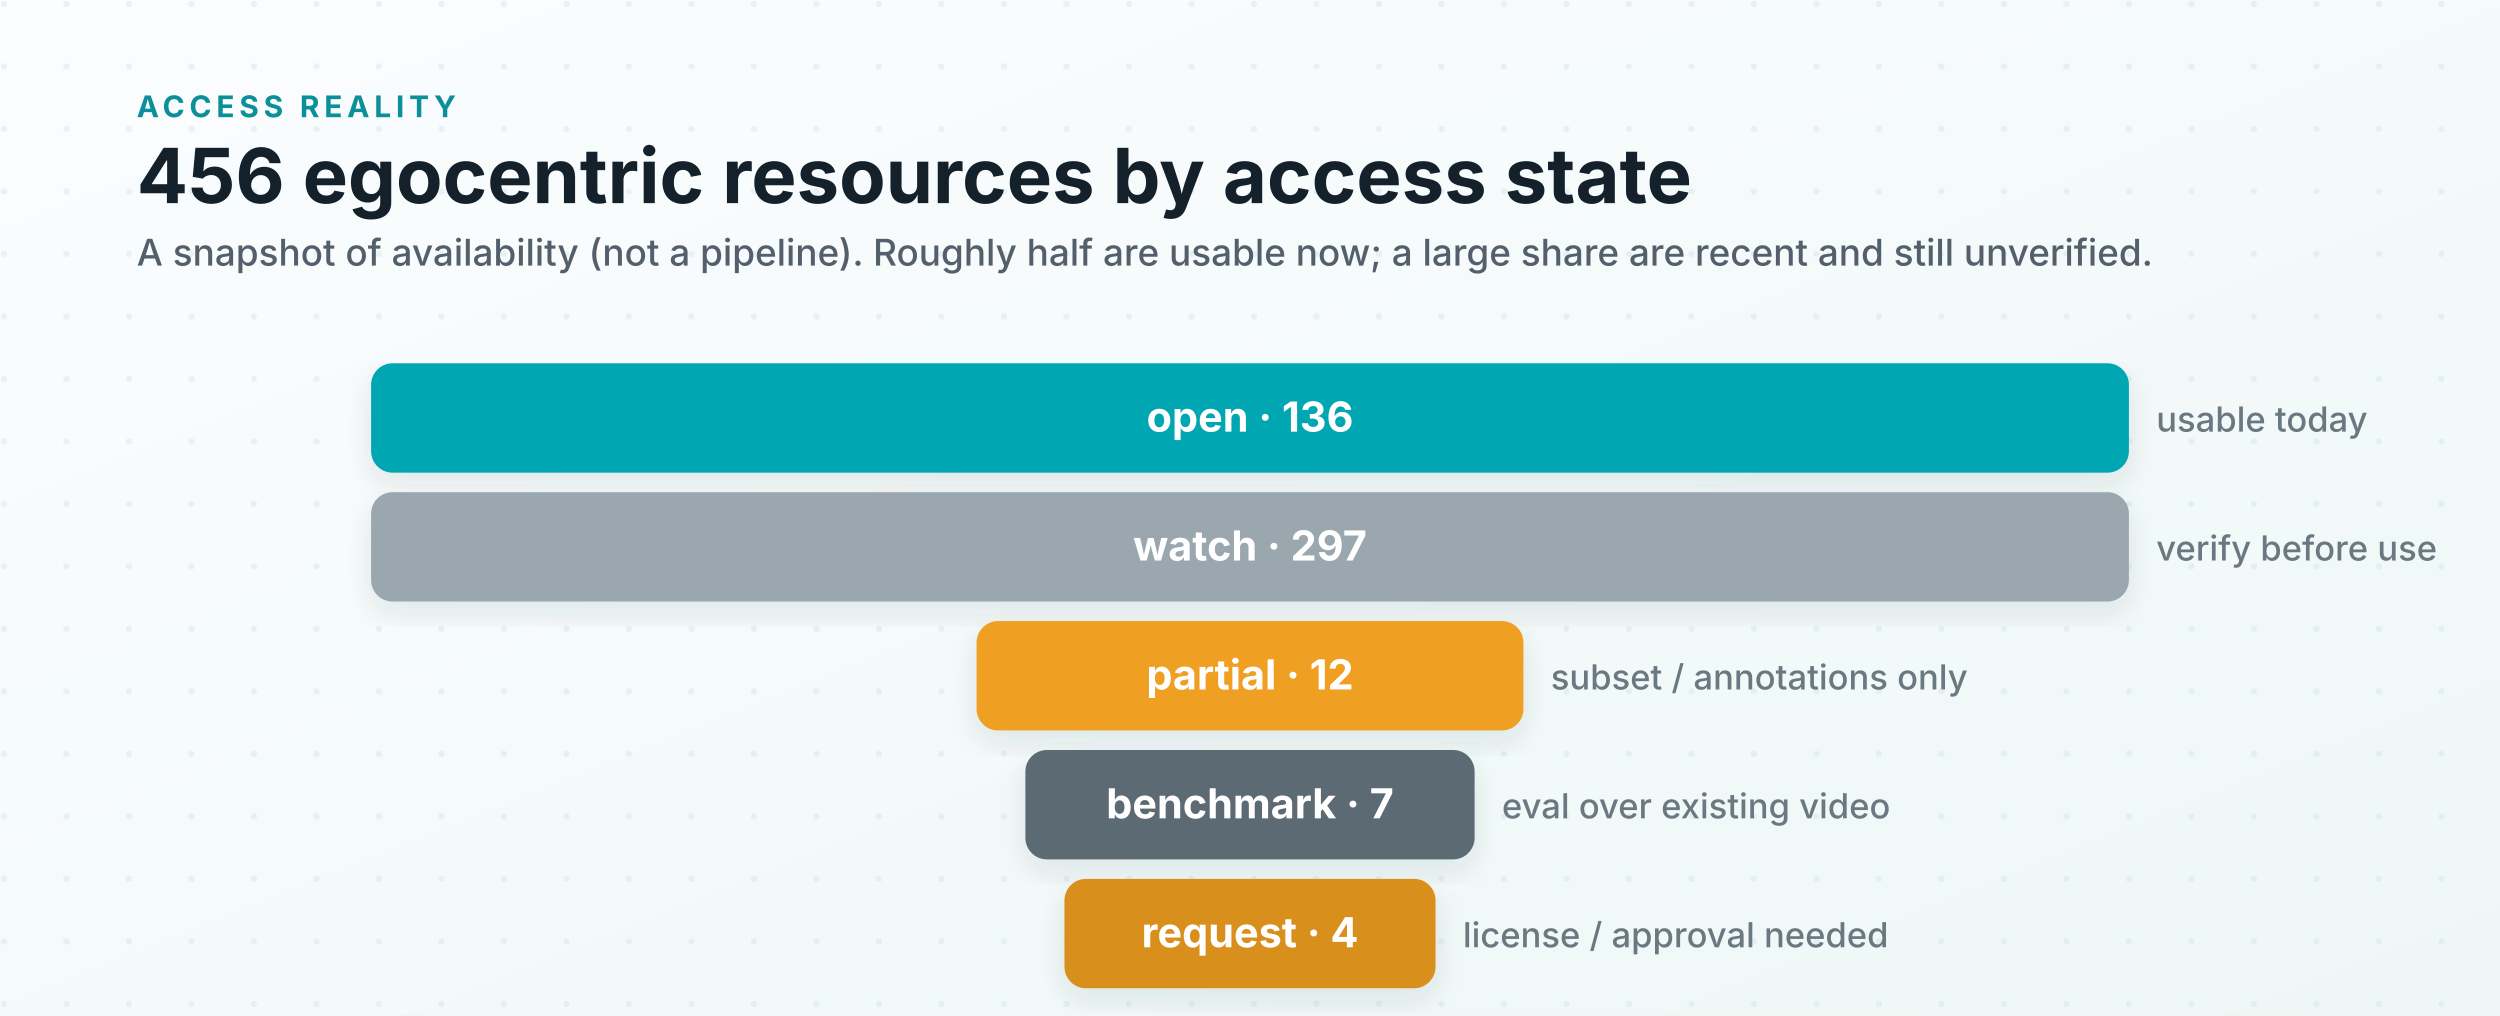
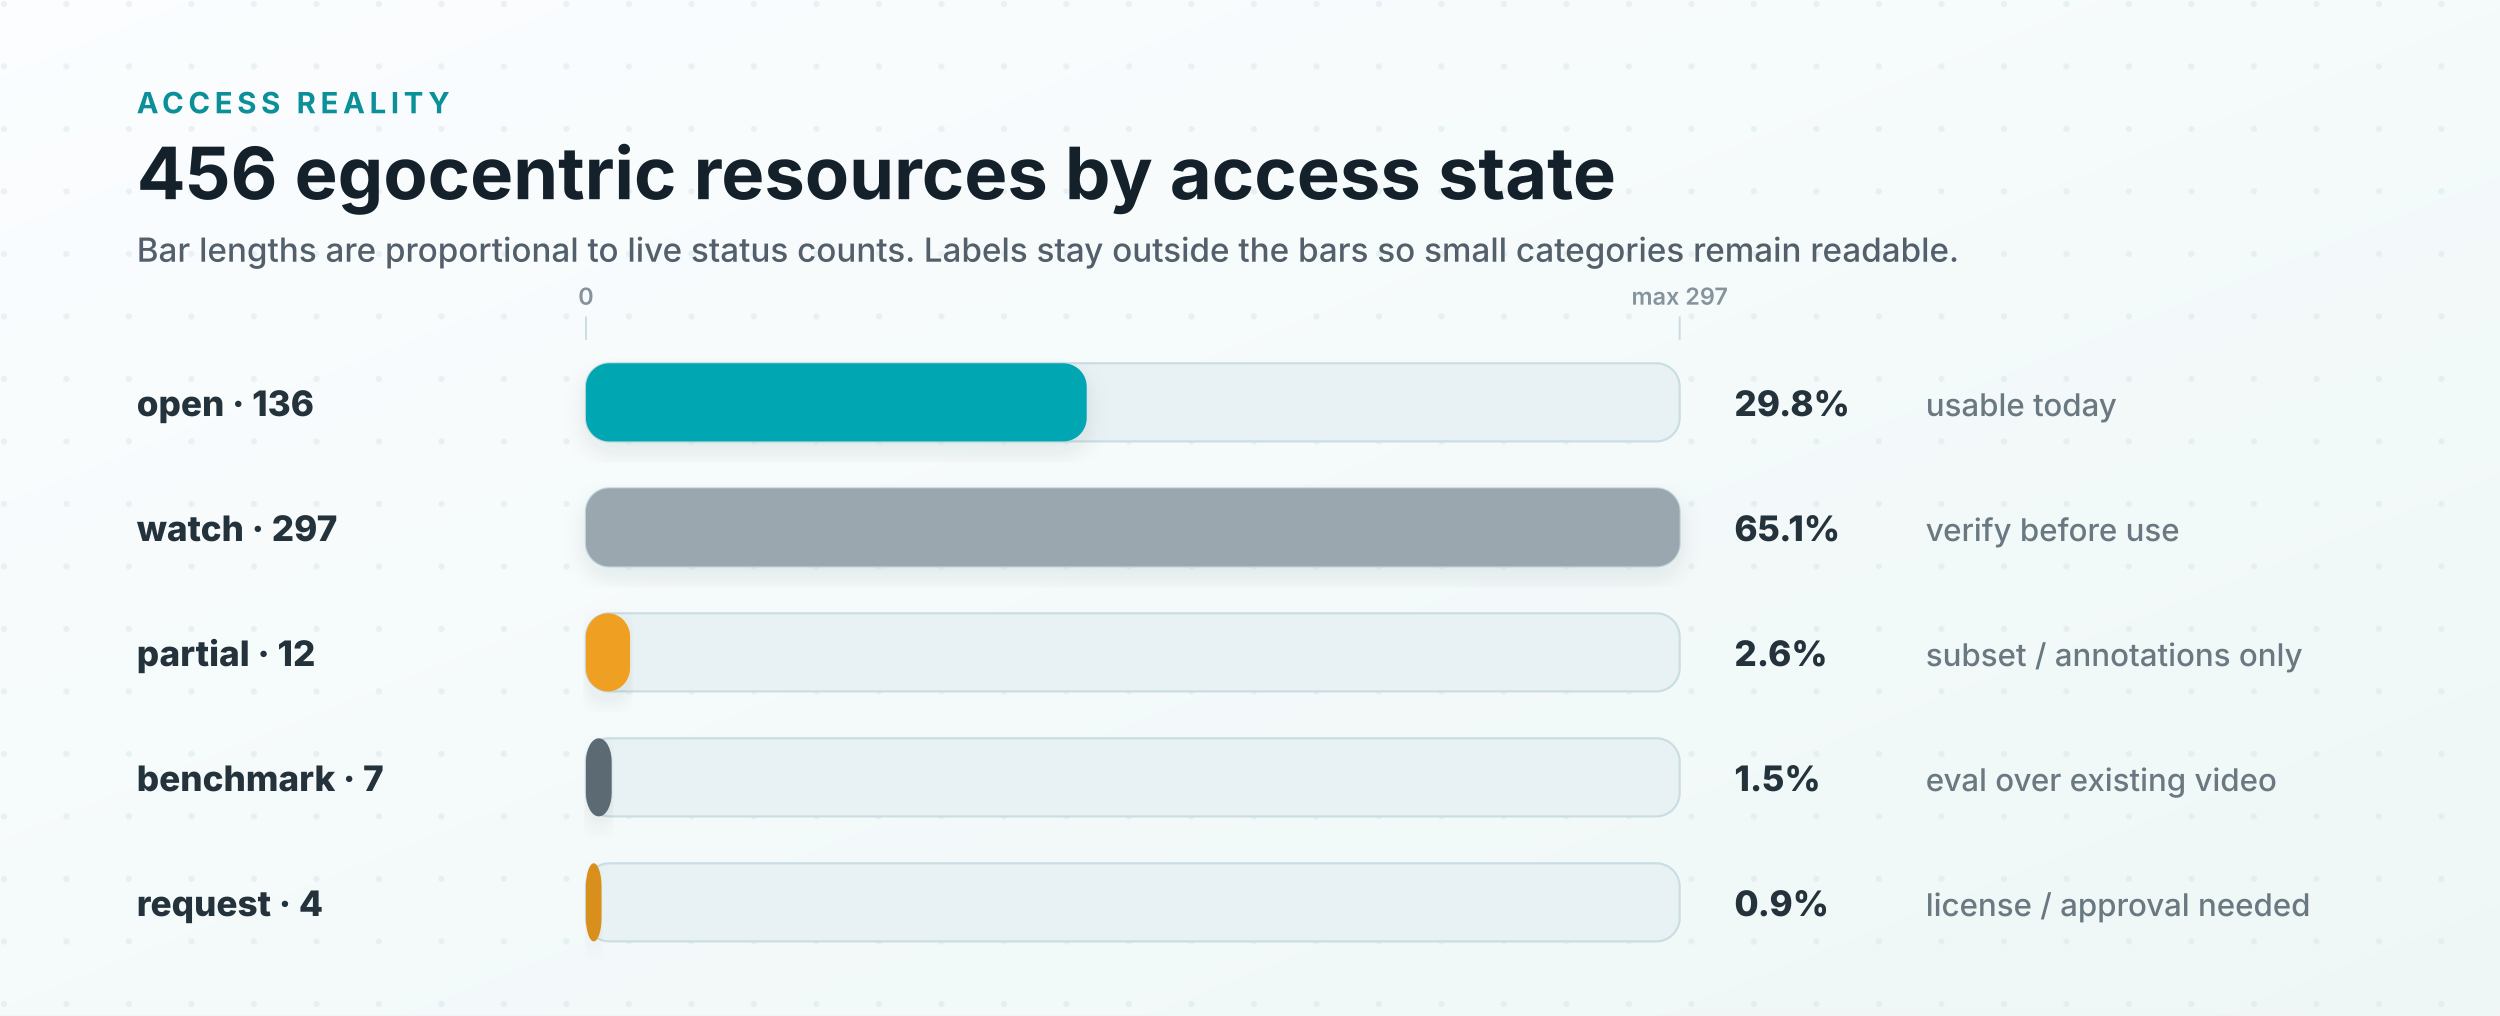
<svg xmlns="http://www.w3.org/2000/svg" viewBox="0 0 1280 520" role="img" aria-labelledby="title desc">
  <defs>
    <linearGradient id="bg" x1="0" x2="1" y1="0" y2="1">
      <stop offset="0" stop-color="#fbfdff" />
      <stop offset="1" stop-color="#eef7f6" />
    </linearGradient>
    <pattern id="dots" width="32" height="32" patternUnits="userSpaceOnUse">
      <circle cx="2" cy="2" r="1.6" fill="#cfe0e4" opacity="0.4" />
    </pattern>
-     <filter id="shadow" x="-6%" y="-12%" width="112%" height="135%">
-       <feDropShadow dx="0" dy="6" stdDeviation="7" flood-color="#0f2a33" flood-opacity="0.10" />
+     <filter id="shadow" x="-6%" y="-18%" width="112%" height="145%">
+       <feDropShadow dx="0" dy="5" stdDeviation="6" flood-color="#0f2a33" flood-opacity="0.10" />
    </filter>
    <style>
      .ink { fill: #14212b; }
-       .kicker { font: 700 15.3px system-ui, -apple-system, "Segoe UI", sans-serif; fill: #0b8f98; letter-spacing: .16em; }
-       .title { font: 700 38.9px system-ui, -apple-system, "Segoe UI", sans-serif; }
-       .subtitle { font: 500 18.9px system-ui, -apple-system, "Segoe UI", sans-serif; fill: #53606b; }
-       .row { font: 700 21.2px system-ui, -apple-system, "Segoe UI", sans-serif; fill: #ffffff; }
-       .gloss { font: 500 17.7px system-ui, -apple-system, "Segoe UI", sans-serif; fill: #6a7882; }
+       .kicker { font: 700 15px system-ui, -apple-system, "Segoe UI", sans-serif; fill: #0b8f98; letter-spacing: .16em; }
+       .title { font: 700 37px system-ui, -apple-system, "Segoe UI", sans-serif; }
+       .subtitle { font: 500 17px system-ui, -apple-system, "Segoe UI", sans-serif; fill: #53606b; }
+       .rowlabel { font: 760 18px system-ui, -apple-system, "Segoe UI", sans-serif; fill: #24323c; }
+       .value { font: 760 18px system-ui, -apple-system, "Segoe UI", sans-serif; fill: #24323c; }
+       .gloss { font: 520 16px system-ui, -apple-system, "Segoe UI", sans-serif; fill: #6a7882; }
+       .rail { fill: #e8f1f3; stroke: #c9dde2; stroke-width: 1.1; }
+       .fill { filter: url(#shadow); }
+       .scale { font: 620 12px system-ui, -apple-system, "Segoe UI", sans-serif; fill: #85939c; }
+       .tick { stroke: #c9dde2; stroke-width: 1; }
    </style>
  </defs>
  <rect width="1280" height="520" fill="url(#bg)" />
  <rect width="1280" height="520" fill="url(#dots)" />
-   <text class="kicker" x="70" y="60">ACCESS REALITY</text>
-   <text class="title ink" x="70" y="104">456 egocentric resources by access state</text>
-   <text class="subtitle" x="70" y="136">A snapshot of availability (not a pipeline). Roughly half are usable now; a large share are recent and still unverified.</text>
-   <rect x="190" y="186" width="900" height="56" rx="11" fill="#00a6b2" filter="url(#shadow)" />
-   <text class="row" x="640" y="221" text-anchor="middle">open · 136</text>
-   <text class="gloss" x="1104" y="221">usable today</text>
-   <rect x="190" y="252" width="900" height="56" rx="11" fill="#9aa7af" filter="url(#shadow)" />
-   <text class="row" x="640" y="287" text-anchor="middle">watch · 297</text>
-   <text class="gloss" x="1104" y="287">verify before use</text>
-   <rect x="500" y="318" width="280" height="56" rx="11" fill="#ef9f24" filter="url(#shadow)" />
-   <text class="row" x="640" y="353" text-anchor="middle">partial · 12</text>
-   <text class="gloss" x="794" y="353">subset / annotations only</text>
-   <rect x="525" y="384" width="230" height="56" rx="11" fill="#5b6b73" filter="url(#shadow)" />
-   <text class="row" x="640" y="419" text-anchor="middle">benchmark · 7</text>
-   <text class="gloss" x="769" y="419">eval over existing video</text>
-   <rect x="545" y="450" width="190" height="56" rx="11" fill="#d98f1f" filter="url(#shadow)" />
-   <text class="row" x="640" y="485" text-anchor="middle">request · 4</text>
-   <text class="gloss" x="749" y="485">license / approval needed</text>
+   <text class="kicker" x="70" y="58">ACCESS REALITY</text>
+   <text class="title ink" x="70" y="102">456 egocentric resources by access state</text>
+   <text class="subtitle" x="70" y="134">Bar lengths are proportional to live status counts. Labels stay outside the bars so small categories remain readable.</text>
+   <line class="tick" x1="300" y1="162" x2="300" y2="174" />
+   <line class="tick" x1="860.0" y1="162" x2="860.0" y2="174" />
+   <text class="scale" x="300" y="156" text-anchor="middle">0</text>
+   <text class="scale" x="860.0" y="156" text-anchor="middle">max 297</text>
+   <g>
+     <text class="rowlabel" x="70" y="213">open · 136</text>
+     <rect class="rail" x="300" y="186" width="560" height="40" rx="12" />
+     <rect class="fill" x="300" y="186" width="256.4" height="40" rx="12" fill="#00a6b2" />
+     <text class="value" x="888.0" y="213">29.8%</text>
+     <text class="gloss" x="986.0" y="213">usable today</text>
+   </g>
+   <g>
+     <text class="rowlabel" x="70" y="277">watch · 297</text>
+     <rect class="rail" x="300" y="250" width="560" height="40" rx="12" />
+     <rect class="fill" x="300" y="250" width="560" height="40" rx="12" fill="#9aa7af" />
+     <text class="value" x="888.0" y="277">65.1%</text>
+     <text class="gloss" x="986.0" y="277">verify before use</text>
+   </g>
+   <g>
+     <text class="rowlabel" x="70" y="341">partial · 12</text>
+     <rect class="rail" x="300" y="314" width="560" height="40" rx="12" />
+     <rect class="fill" x="300" y="314" width="22.6" height="40" rx="12" fill="#ef9f24" />
+     <text class="value" x="888.0" y="341">2.6%</text>
+     <text class="gloss" x="986.0" y="341">subset / annotations only</text>
+   </g>
+   <g>
+     <text class="rowlabel" x="70" y="405">benchmark · 7</text>
+     <rect class="rail" x="300" y="378" width="560" height="40" rx="12" />
+     <rect class="fill" x="300" y="378" width="13.2" height="40" rx="12" fill="#5b6b73" />
+     <text class="value" x="888.0" y="405">1.5%</text>
+     <text class="gloss" x="986.0" y="405">eval over existing video</text>
+   </g>
+   <g>
+     <text class="rowlabel" x="70" y="469">request · 4</text>
+     <rect class="rail" x="300" y="442" width="560" height="40" rx="12" />
+     <rect class="fill" x="300" y="442" width="8" height="40" rx="12" fill="#d98f1f" />
+     <text class="value" x="888.0" y="469">0.9%</text>
+     <text class="gloss" x="986.0" y="469">license / approval needed</text>
+   </g>
</svg>
